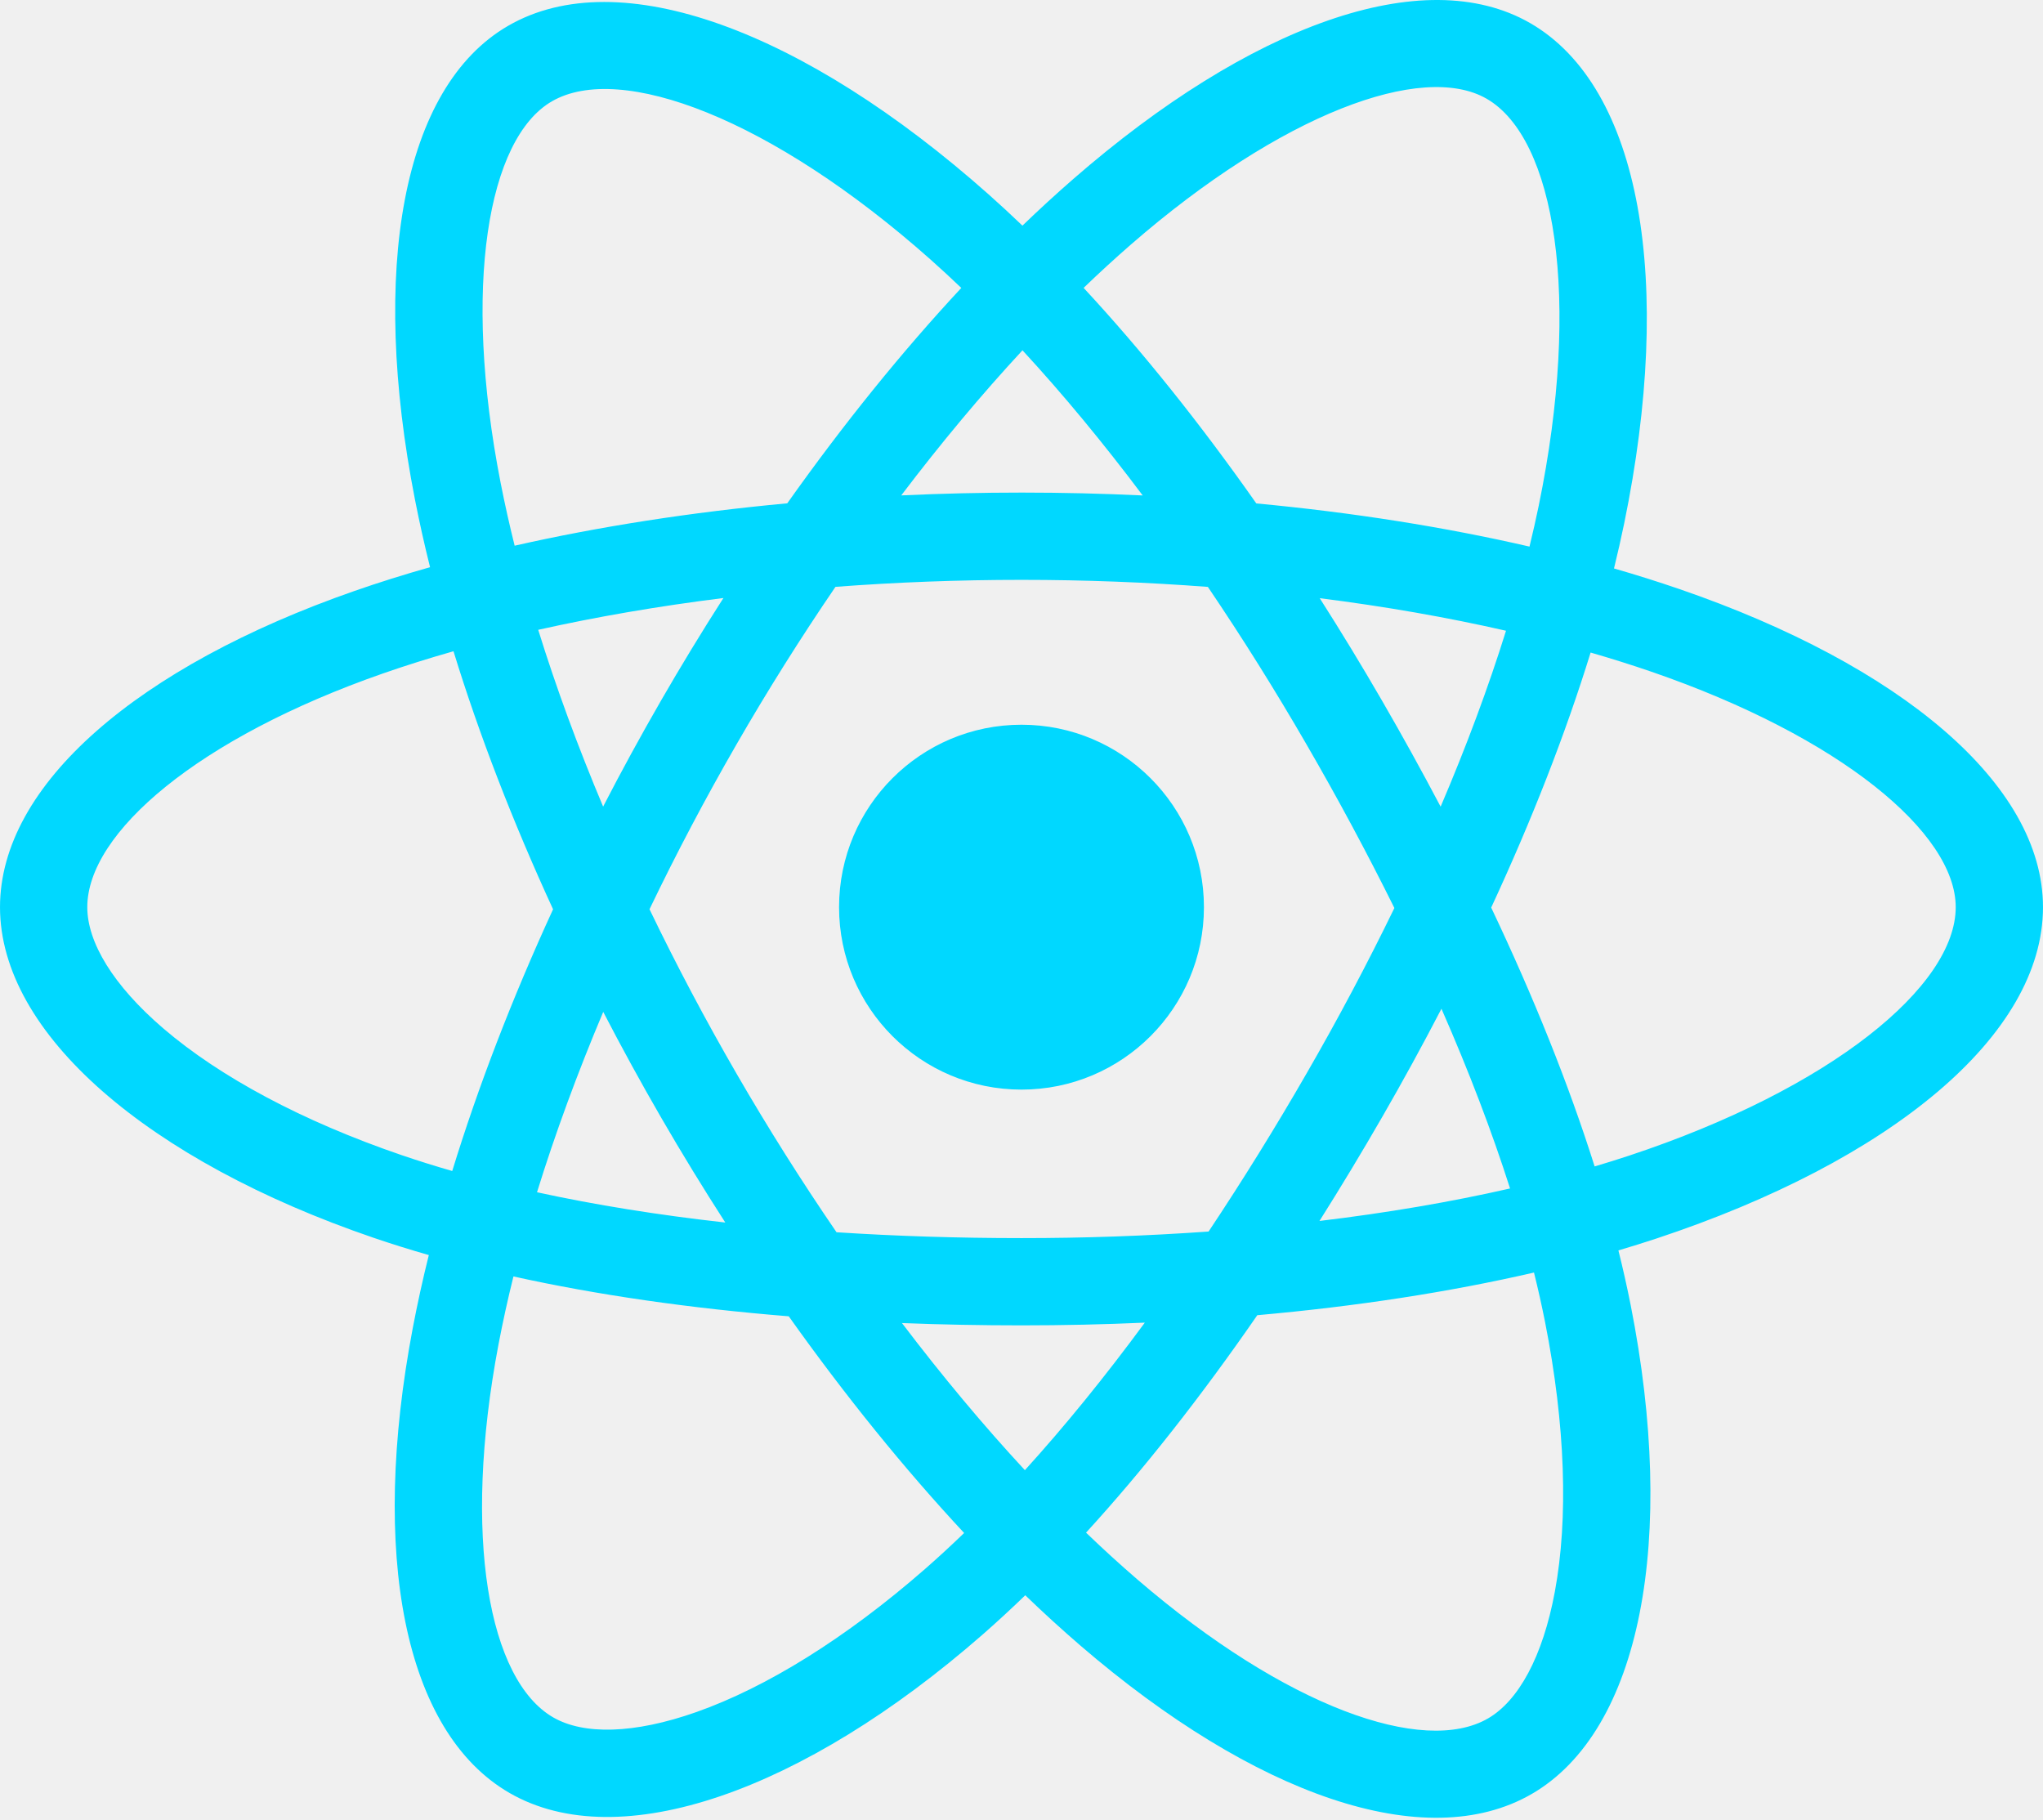
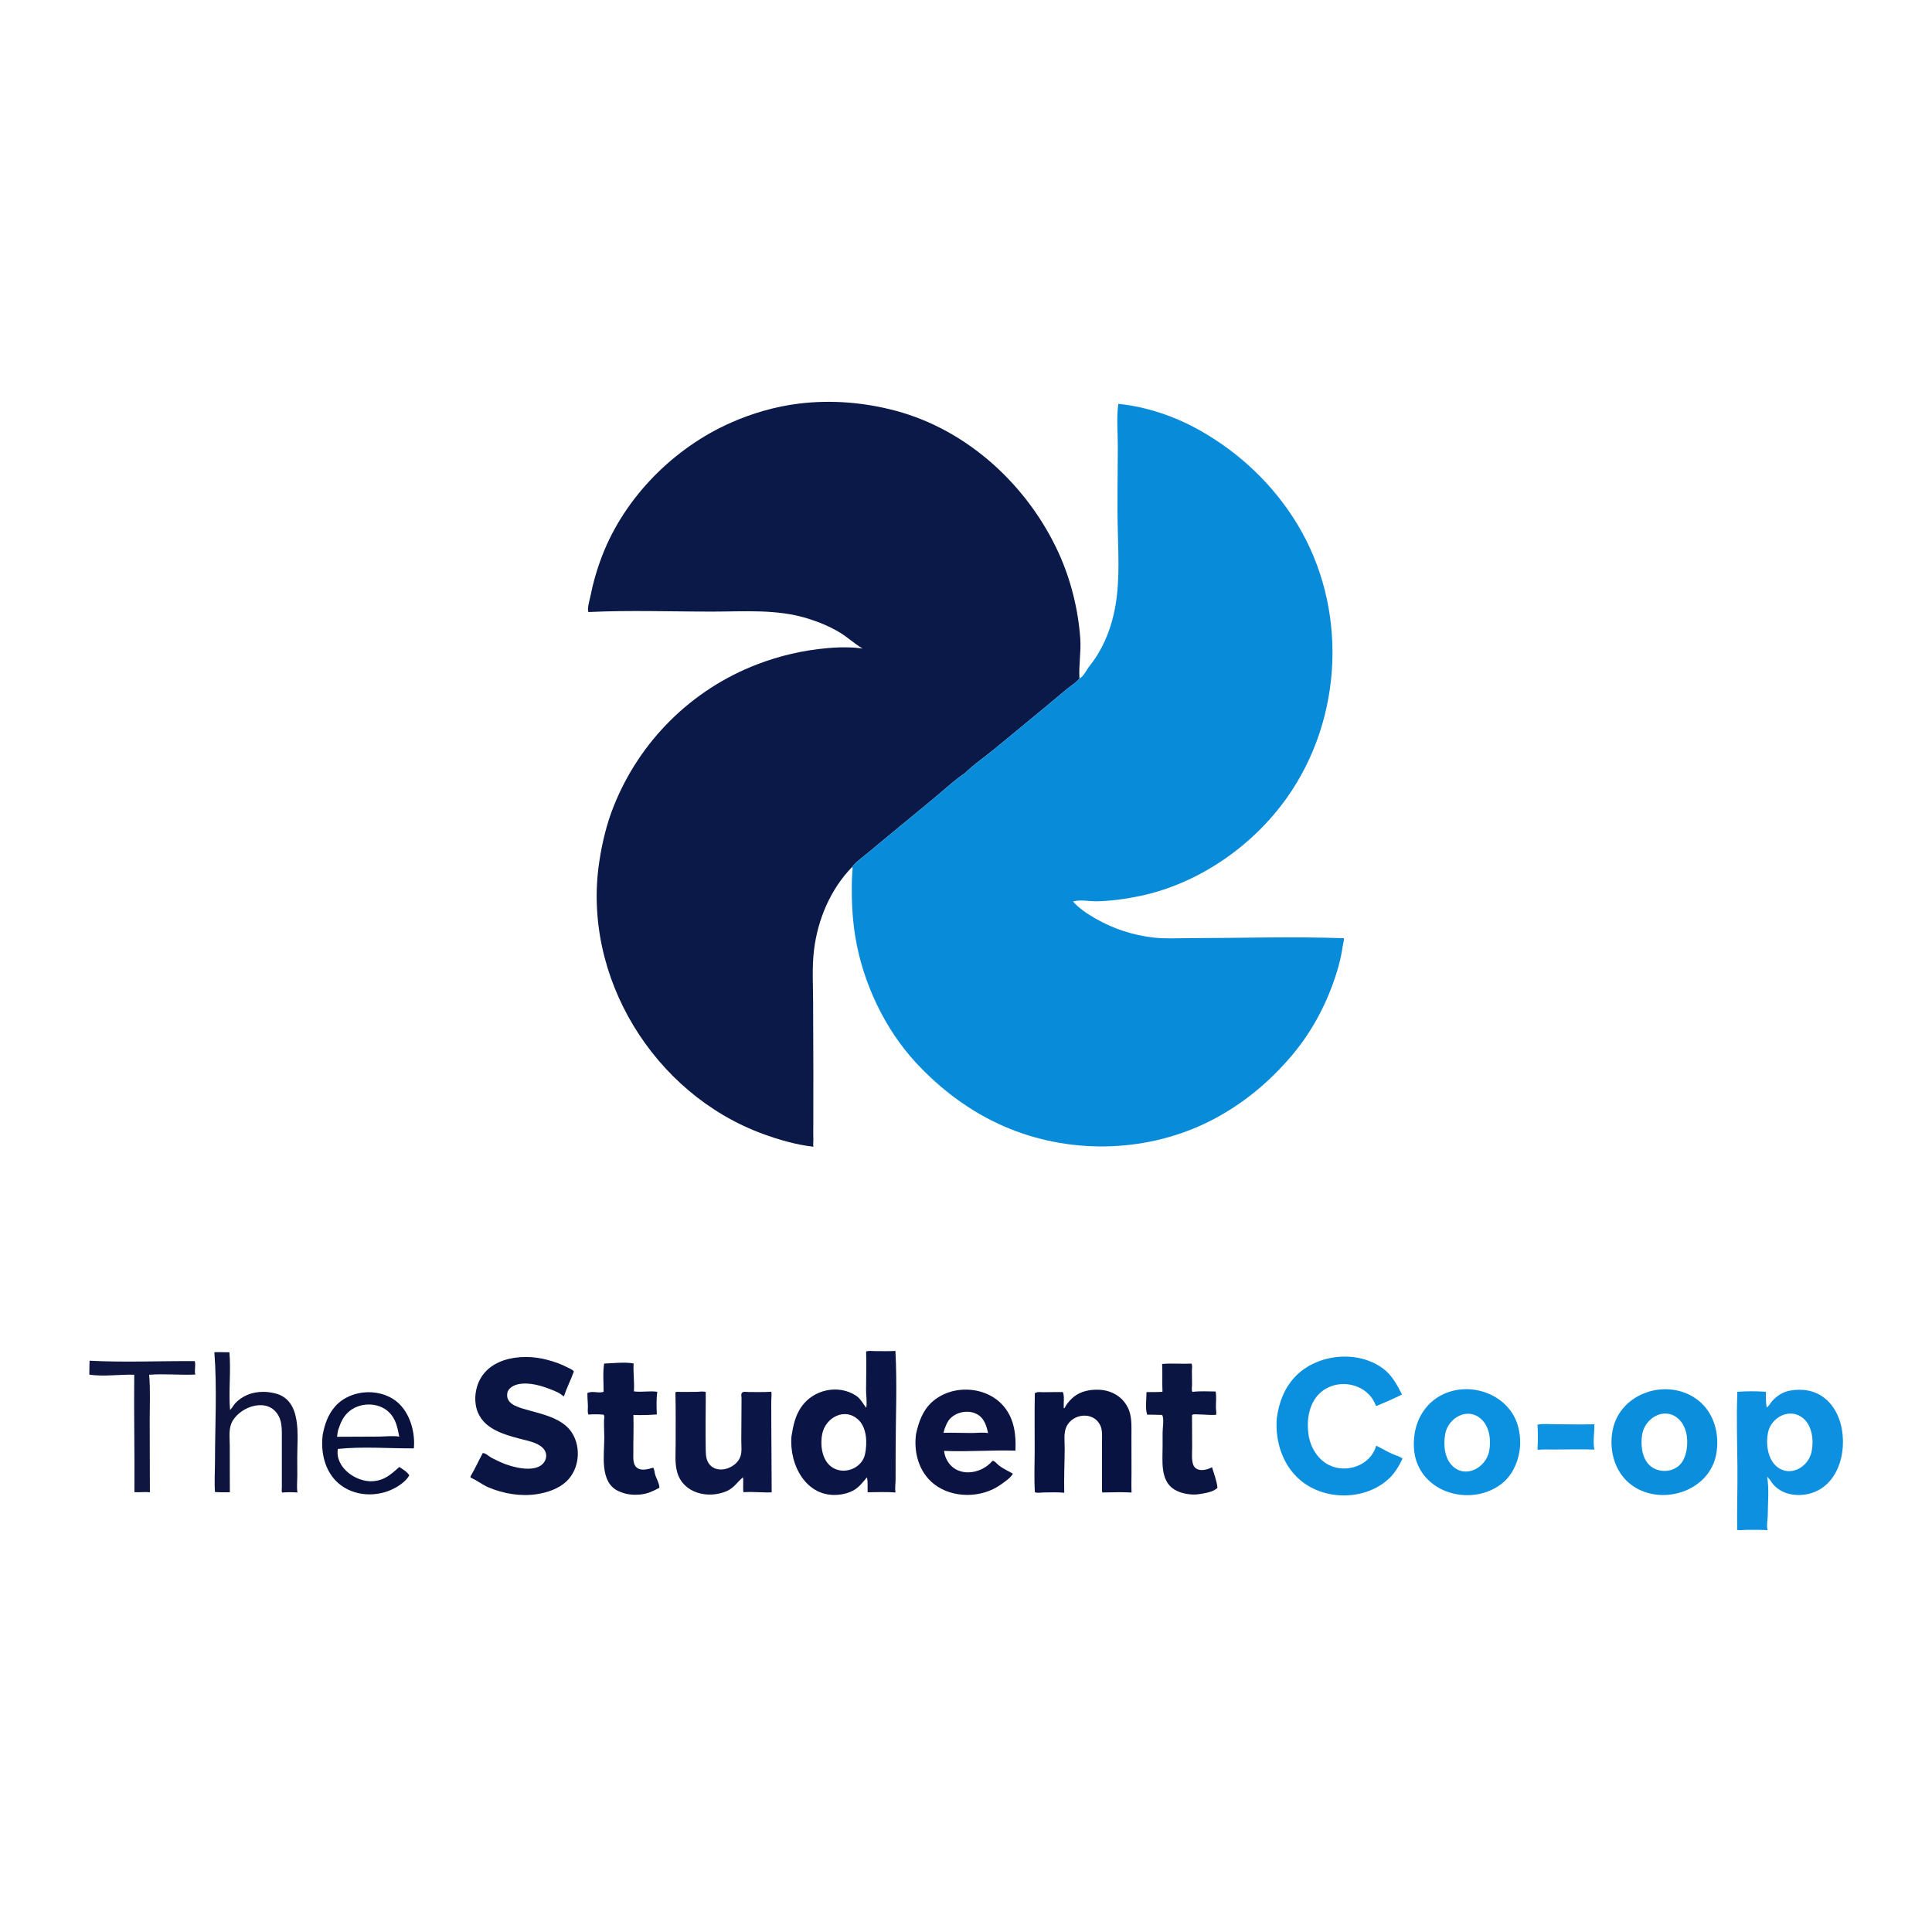
- <svg xmlns="http://www.w3.org/2000/svg" aria-hidden="true" role="img" class="iconify iconify--logos" width="35.93" height="32" preserveAspectRatio="xMidYMid meet" viewBox="0 0 256 228">
-   <path fill="#00D8FF" d="M210.483 73.824a171.49 171.49 0 0 0-8.24-2.597c.465-1.9.893-3.777 1.273-5.621c6.238-30.281 2.16-54.676-11.769-62.708c-13.355-7.7-35.196.329-57.254 19.526a171.23 171.23 0 0 0-6.375 5.848a155.866 155.866 0 0 0-4.241-3.917C100.759 3.829 77.587-4.822 63.673 3.233C50.33 10.957 46.379 33.89 51.995 62.588a170.974 170.974 0 0 0 1.892 8.48c-3.28.932-6.445 1.924-9.474 2.98C17.309 83.498 0 98.307 0 113.668c0 15.865 18.582 31.778 46.812 41.427a145.52 145.52 0 0 0 6.921 2.165a167.467 167.467 0 0 0-2.01 9.138c-5.354 28.2-1.173 50.591 12.134 58.266c13.744 7.926 36.812-.22 59.273-19.855a145.567 145.567 0 0 0 5.342-4.923a168.064 168.064 0 0 0 6.92 6.314c21.758 18.722 43.246 26.282 56.54 18.586c13.731-7.949 18.194-32.003 12.4-61.268a145.016 145.016 0 0 0-1.535-6.842c1.62-.48 3.21-.974 4.76-1.488c29.348-9.723 48.443-25.443 48.443-41.52c0-15.417-17.868-30.326-45.517-39.844Zm-6.365 70.984c-1.4.463-2.836.91-4.3 1.345c-3.24-10.257-7.612-21.163-12.963-32.432c5.106-11 9.31-21.767 12.459-31.957c2.619.758 5.16 1.557 7.61 2.4c23.69 8.156 38.14 20.213 38.14 29.504c0 9.896-15.606 22.743-40.946 31.14Zm-10.514 20.834c2.562 12.94 2.927 24.64 1.23 33.787c-1.524 8.219-4.59 13.698-8.382 15.893c-8.067 4.67-25.32-1.4-43.927-17.412a156.726 156.726 0 0 1-6.437-5.87c7.214-7.889 14.423-17.06 21.459-27.246c12.376-1.098 24.068-2.894 34.671-5.345a134.17 134.17 0 0 1 1.386 6.193ZM87.276 214.515c-7.882 2.783-14.16 2.863-17.955.675c-8.075-4.657-11.432-22.636-6.853-46.752a156.923 156.923 0 0 1 1.869-8.499c10.486 2.32 22.093 3.988 34.498 4.994c7.084 9.967 14.501 19.128 21.976 27.15a134.668 134.668 0 0 1-4.877 4.492c-9.933 8.682-19.886 14.842-28.658 17.94ZM50.35 144.747c-12.483-4.267-22.792-9.812-29.858-15.863c-6.35-5.437-9.555-10.836-9.555-15.216c0-9.322 13.897-21.212 37.076-29.293c2.813-.98 5.757-1.905 8.812-2.773c3.204 10.42 7.406 21.315 12.477 32.332c-5.137 11.18-9.399 22.249-12.634 32.792a134.718 134.718 0 0 1-6.318-1.979Zm12.378-84.26c-4.811-24.587-1.616-43.134 6.425-47.789c8.564-4.958 27.502 2.111 47.463 19.835a144.318 144.318 0 0 1 3.841 3.545c-7.438 7.987-14.787 17.08-21.808 26.988c-12.04 1.116-23.565 2.908-34.161 5.309a160.342 160.342 0 0 1-1.76-7.887Zm110.427 27.268a347.8 347.8 0 0 0-7.785-12.803c8.168 1.033 15.994 2.404 23.343 4.08c-2.206 7.072-4.956 14.465-8.193 22.045a381.151 381.151 0 0 0-7.365-13.322Zm-45.032-43.861c5.044 5.465 10.096 11.566 15.065 18.186a322.04 322.04 0 0 0-30.257-.006c4.974-6.559 10.069-12.652 15.192-18.18ZM82.802 87.83a323.167 323.167 0 0 0-7.227 13.238c-3.184-7.553-5.909-14.98-8.134-22.152c7.304-1.634 15.093-2.97 23.209-3.984a321.524 321.524 0 0 0-7.848 12.897Zm8.081 65.352c-8.385-.936-16.291-2.203-23.593-3.793c2.26-7.3 5.045-14.885 8.298-22.6a321.187 321.187 0 0 0 7.257 13.246c2.594 4.48 5.28 8.868 8.038 13.147Zm37.542 31.03c-5.184-5.592-10.354-11.779-15.403-18.433c4.902.192 9.899.29 14.978.29c5.218 0 10.376-.117 15.453-.343c-4.985 6.774-10.018 12.97-15.028 18.486Zm52.198-57.817c3.422 7.8 6.306 15.345 8.596 22.52c-7.422 1.694-15.436 3.058-23.88 4.071a382.417 382.417 0 0 0 7.859-13.026a347.403 347.403 0 0 0 7.425-13.565Zm-16.898 8.101a358.557 358.557 0 0 1-12.281 19.815a329.4 329.4 0 0 1-23.444.823c-7.967 0-15.716-.248-23.178-.732a310.202 310.202 0 0 1-12.513-19.846h.001a307.41 307.41 0 0 1-10.923-20.627a310.278 310.278 0 0 1 10.89-20.637l-.001.001a307.318 307.318 0 0 1 12.413-19.761c7.613-.576 15.42-.876 23.31-.876H128c7.926 0 15.743.303 23.354.883a329.357 329.357 0 0 1 12.335 19.695a358.489 358.489 0 0 1 11.036 20.54a329.472 329.472 0 0 1-11 20.722Zm22.56-122.124c8.572 4.944 11.906 24.881 6.52 51.026c-.344 1.668-.73 3.367-1.15 5.09c-10.622-2.452-22.155-4.275-34.23-5.408c-7.034-10.017-14.323-19.124-21.64-27.008a160.789 160.789 0 0 1 5.888-5.4c18.9-16.447 36.564-22.941 44.612-18.3ZM128 90.808c12.625 0 22.86 10.235 22.86 22.86s-10.235 22.86-22.86 22.86s-22.86-10.235-22.86-22.86s10.235-22.86 22.86-22.86Z" />
+ <svg xmlns="http://www.w3.org/2000/svg" shape-rendering="geometricPrecision" width="4000" height="4000" viewBox="0 0 814 814">
+   <rect width="100%" height="100%" fill="#FFFFFF" />
+   <path d=" M 37.76 573.3 C 52.455 574.078 67.344 573.368 82.06 573.474 C 82.594 575.272 81.769 577.381 82.295 579.134 C 75.844 579.42 69.271 578.71 62.841 579.222 C 63.394 585.591 63.071 592.102 63.071 598.496 C 63.071 608.579 63.156 618.667 63.151 628.747 C 61.013 628.481 58.783 628.833 56.634 628.685 C 56.763 612.194 56.383 595.677 56.554 579.198 C 50.393 579.025 43.711 580.09 37.628 579.171 C 37.679 577.212 37.631 575.258 37.76 573.3 Z" opacity="1" fill="rgb(15,23,65)" fill-rule="evenodd" />
+   <path d=" M 90.317 569.731 C 92.427 569.588 94.541 569.806 96.655 569.733 C 97.36 577.776 96.265 585.989 96.924 594.035 C 97.8 593.289 98.282 592.156 99.057 591.3 C 100.463 589.747 102.239 588.544 104.157 587.724 C 106.295 586.811 108.605 586.421 110.921 586.42 C 112.628 586.419 114.283 586.662 115.938 587.069 C 127.438 589.899 125.204 605.176 125.237 614.002 C 125.246 616.502 125.255 619.002 125.261 621.502 C 125.268 623.858 124.958 626.492 125.319 628.812 C 123.207 628.669 120.989 628.679 118.88 628.831 C 118.549 628.385 118.745 627.231 118.752 626.664 C 118.775 624.612 118.75 622.557 118.749 620.504 C 118.745 615.664 118.751 610.823 118.745 605.983 C 118.74 602.854 118.923 599.424 117.393 596.575 C 113.09 588.567 101.655 592.326 97.959 598.731 C 96.199 601.781 96.793 605.618 96.804 609 C 96.825 615.573 96.784 622.148 96.848 628.72 C 94.772 628.725 92.642 628.799 90.573 628.627 C 90.281 624.296 90.577 619.85 90.582 615.502 C 90.601 600.344 91.491 584.85 90.317 569.731 Z" opacity="1" fill="rgb(14,20,62)" fill-rule="evenodd" />
+   <path d=" M 135.955 604.605 C 136.777 600.116 138.194 595.936 141.296 592.463 C 148.005 584.95 161.415 584.519 168.473 591.75 C 172.99 596.377 174.972 603.864 174.366 610.236 C 163.81 610.293 152.837 609.37 142.334 610.474 C 141.094 618.313 150.038 624.499 156.971 624.077 C 162.017 623.771 164.714 621.193 168.261 618.067 C 169.65 619.043 171.566 620.083 172.436 621.603 C 171.136 623.977 168.312 625.943 165.958 627.157 C 158.631 630.933 149.007 630.486 142.61 624.956 C 136.862 619.989 135.044 611.882 135.955 604.605 Z M 142.45 602.579 C 142.248 603.496 142.112 604.419 142.011 605.352 C 147.838 605.353 153.678 605.29 159.51 605.274 C 162.277 605.267 165.49 604.828 168.209 605.291 C 167.506 601.593 166.823 597.932 164.041 595.143 C 159.399 590.49 151.016 590.701 146.399 595.292 C 144.283 597.397 143.371 599.825 142.45 602.579 Z" opacity="1" fill="rgb(9,17,61)" fill-rule="evenodd" />
+   <path d=" M 198.235 622.058 C 200.129 618.841 201.647 615.475 203.407 612.196 C 204.667 612.213 205.944 613.588 207.059 614.175 C 209.679 615.555 212.306 616.805 215.167 617.616 C 218.72 618.623 223.283 619.507 226.827 618.015 C 230.024 616.669 231.379 612.723 228.697 610.059 C 226.297 607.673 222.233 607.028 219.102 606.205 C 211.008 604.077 201.927 601.318 200.43 591.81 C 200.11 589.775 200.207 587.56 200.65 585.549 C 203.583 572.202 219.147 569.905 230.428 572.889 C 233.416 573.68 236.418 574.675 239.142 576.156 C 239.773 576.499 241.581 577.18 241.765 577.876 C 240.514 581.389 238.784 584.702 237.603 588.248 C 237.448 588.436 236.163 587.291 235.887 587.13 C 234.859 586.532 233.74 586.07 232.64 585.624 C 228.351 583.886 223.218 582.295 218.551 583.166 C 216.633 583.524 214.083 584.797 213.74 586.938 C 213.064 591.144 217.248 592.567 220.449 593.538 C 227.303 595.618 236.761 597.101 240.951 603.613 C 245.021 609.937 244.085 619.231 238.454 624.335 C 235.173 627.31 230.668 628.809 226.372 629.497 C 219.491 630.597 212.104 629.36 205.736 626.629 C 203.131 625.512 200.834 623.609 198.272 622.557 C 198.26 622.391 198.248 622.224 198.235 622.058 Z" opacity="1" fill="rgb(10,21,67)" fill-rule="evenodd" />
+   <path d=" M 247.498 587.608 C 247.489 587.385 247.481 587.161 247.473 586.938 C 249.624 585.842 252.154 587.164 254.302 586.409 C 254.339 582.539 253.921 578.327 254.546 574.502 C 258.446 574.374 263.11 573.768 266.958 574.452 C 266.737 578.365 267.339 582.342 267.082 586.223 C 270.314 586.668 273.693 585.909 276.92 586.401 C 276.495 589.53 276.608 592.79 276.746 595.934 C 273.522 596.184 270.103 596.31 266.867 596.14 C 267.036 601.418 266.8 606.744 266.837 612.03 C 266.851 614.003 266.556 616.858 268.217 618.274 C 270.147 619.92 273.062 618.988 275.198 618.366 C 275.678 618.873 275.775 620.317 275.952 621.008 C 276.4 622.755 277.869 625.065 277.819 626.837 C 275.243 628.22 272.984 629.316 270.013 629.644 C 268.277 629.836 266.521 629.838 264.793 629.557 C 263.334 629.32 261.917 628.856 260.572 628.243 C 252.495 624.566 254.62 612.887 254.603 605.751 C 254.598 603.341 254.436 600.896 254.489 598.496 C 254.505 597.732 254.86 596.593 254.268 596.022 C 252.176 595.839 250.014 595.846 247.918 595.988 C 247.465 595.029 247.699 593.706 247.698 592.656 C 247.697 590.973 247.474 589.283 247.498 587.608 Z" opacity="1" fill="rgb(9,20,66)" fill-rule="evenodd" />
+   <path d=" M 454.805 285.835 C 453.569 287.547 451.5 288.668 449.888 289.998 C 446.902 292.462 443.965 294.985 440.977 297.447 C 433.789 303.37 426.599 309.292 419.421 315.227 C 415.162 318.748 410.47 321.9 406.519 325.768 C 402.613 328.38 399.004 331.667 395.423 334.703 C 389.396 339.812 383.217 344.741 377.156 349.81 C 373.352 352.99 369.485 356.096 365.702 359.302 C 363.447 361.213 360.778 362.959 358.967 365.318 C 349.872 374.748 344.546 387.334 342.966 400.243 C 342.092 407.386 342.549 414.606 342.584 421.778 C 342.633 431.685 342.668 441.593 342.685 451.501 C 342.698 458.834 342.679 466.167 342.669 473.5 C 342.665 475.831 342.609 478.17 342.686 480.5 C 342.712 481.269 342.482 482.454 342.745 483.149 C 335.554 482.35 328.128 480.208 321.35 477.716 C 275.491 460.859 245.075 411.536 252.517 362.881 C 253.721 355.005 255.564 347.258 258.506 339.841 C 269.433 312.282 291.304 290.555 318.997 279.914 C 328.555 276.242 338.36 273.988 348.562 273.071 C 351.87 272.773 355.187 272.653 358.505 272.792 C 359.58 272.837 360.589 272.876 361.648 273.037 C 361.704 273.046 362.684 273.129 362.748 273.133 C 362.939 273.146 363.377 273.354 363.322 273.171 C 360.042 271.259 357.244 268.58 353.981 266.587 C 349.681 263.96 345.041 262.063 340.238 260.573 C 327.393 256.59 313.758 257.66 300.498 257.679 C 283.035 257.705 265.406 257.025 247.968 257.87 C 247.226 256.806 248.396 252.943 248.653 251.664 C 249.882 245.552 251.536 239.731 253.797 233.917 C 263.361 209.333 283.938 188.706 307.93 178.091 C 316.959 174.097 326.797 171.241 336.611 170.046 C 350.293 168.38 364.182 169.528 377.481 173.094 C 407.805 181.226 432.977 204.555 445.946 232.773 C 451.101 243.989 454.272 256.717 455.144 269.021 C 455.541 274.631 454.448 280.281 454.805 285.835 Z" opacity="1" fill="rgb(11,25,73)" fill-rule="evenodd" />
+   <path d=" M 284.937 586.434 C 287.791 586.463 290.654 586.445 293.51 586.419 C 294.631 586.409 296.292 586.09 297.335 586.494 C 297.418 591.154 297.255 595.837 297.275 600.502 C 297.288 603.669 297.273 606.837 297.333 610.003 C 297.369 611.949 297.301 614.099 298.216 615.878 C 301.2 621.677 309.967 618.969 311.9 613.815 C 312.676 611.745 312.327 609.174 312.326 607.007 C 312.323 602.505 312.364 598.004 312.404 593.502 C 312.418 592.002 312.428 590.501 312.428 589.001 C 312.428 588.514 312.22 587.483 312.436 587.053 C 312.923 586.08 314.592 586.491 315.507 586.493 C 318.619 586.498 321.84 586.577 324.942 586.381 C 325.225 587.625 324.941 589.208 324.947 590.501 C 324.961 593.67 324.968 596.839 324.971 600.007 C 324.981 609.592 325.137 619.179 325.123 628.764 C 321.177 628.947 317.199 628.403 313.244 628.703 C 312.886 626.634 313.346 624.472 313.026 622.417 C 310.51 624.535 309.172 627.024 305.913 628.361 C 298.159 631.54 287.905 629.141 285.341 620.377 C 284.244 616.628 284.672 612.366 284.666 608.507 C 284.653 601.233 284.752 593.943 284.569 586.673 C 284.692 586.593 284.815 586.513 284.937 586.434 Z" opacity="1" fill="rgb(11,22,70)" fill-rule="evenodd" />
+   <path d=" M 333.474 605.113 C 334.201 600.64 335.042 596.39 337.733 592.603 C 342.776 585.505 352.989 583.201 360.433 587.871 C 362.593 589.226 363.484 591.252 364.963 593.17 C 365.384 590.826 364.874 587.91 364.892 585.497 C 364.932 580.15 365.084 574.767 364.918 569.424 C 366.103 568.986 367.541 569.252 368.789 569.256 C 371.613 569.265 374.445 569.322 377.266 569.187 C 378.015 583.208 377.378 597.457 377.351 611.5 C 377.343 615.499 377.348 619.499 377.333 623.499 C 377.326 625.13 376.964 627.238 377.322 628.803 C 373.431 628.53 369.48 628.702 365.583 628.725 C 365.409 626.691 365.747 624.391 365.266 622.434 C 363.439 624.61 361.875 626.744 359.305 628.089 C 357.506 629.03 355.486 629.547 353.476 629.76 C 339.673 631.223 332.388 617.047 333.474 605.113 Z M 346.43 604.089 C 345.507 608.535 346.209 614.643 349.904 617.698 C 354.912 621.838 363.106 618.966 364.458 612.694 C 365.42 608.234 365.291 601.751 361.815 598.345 C 356.1 592.743 347.874 597.139 346.43 604.089 Z" opacity="1" fill="rgb(10,21,69)" fill-rule="evenodd" />
+   <path d=" M 454.805 285.835 C 456.59 285.06 457.883 282.036 459.111 280.51 C 464.219 274.164 467.499 266.516 469.286 258.606 C 471.809 247.438 471.281 235.882 470.974 224.499 C 470.645 212.353 470.942 200.151 470.955 187.999 C 470.961 182.177 470.375 175.919 471.177 170.149 C 483.267 171.392 495.163 175.46 505.725 181.444 C 522.413 190.898 536.483 204.249 546.474 220.663 C 567.956 255.959 566.046 302.53 542.173 336.157 C 527.692 356.554 504.989 372.305 480.373 377.488 C 474.433 378.739 468.291 379.583 462.222 379.739 C 459.191 379.817 454.962 378.895 452.101 379.849 C 454.665 382.769 458.176 385.067 461.53 386.992 C 469.143 391.361 477.361 394.028 486.089 395.033 C 490.691 395.563 495.383 395.29 500.005 395.28 C 522.03 395.232 544.208 394.528 566.216 395.293 C 566.286 396.452 565.825 397.769 565.666 398.928 C 565.177 402.497 564.3 406.12 563.235 409.56 C 559.302 422.255 553.165 434.089 544.622 444.306 C 534.506 456.405 522.082 466.51 507.789 473.311 C 481.484 485.827 449.933 486.209 423.225 474.65 C 408.929 468.462 396.484 459.141 385.933 447.764 C 372.656 433.446 363.517 413.879 360.36 394.674 C 359.173 387.45 358.796 380.117 358.876 372.798 C 358.897 370.884 358.997 368.952 359.126 367.044 C 359.161 366.529 359.412 365.67 358.967 365.318 C 360.778 362.959 363.447 361.213 365.702 359.302 C 369.485 356.096 373.352 352.99 377.156 349.81 C 383.217 344.741 389.396 339.812 395.423 334.703 C 399.004 331.667 402.613 328.38 406.519 325.768 C 410.47 321.9 415.162 318.748 419.421 315.227 C 426.599 309.292 433.789 303.37 440.977 297.447 C 443.965 294.985 446.902 292.462 449.888 289.998 C 451.5 288.668 453.569 287.547 454.805 285.835 Z" opacity="1" fill="rgb(8,140,217)" fill-rule="evenodd" />
+   <path d=" M 385.966 604.098 C 387.065 599.148 388.728 594.317 392.6 590.788 C 401.168 582.978 416.061 583.85 423.284 592.992 C 427.41 598.213 428.128 604.751 427.827 611.189 C 417.832 610.892 407.743 611.743 397.759 611.292 C 397.92 612.654 398.295 613.91 398.941 615.122 C 402.982 622.704 413.33 621.319 418.143 615.49 C 418.983 615.357 420.056 616.781 420.728 617.316 C 422.609 618.817 424.716 619.709 426.767 620.891 C 425.71 622.767 423.262 624.339 421.536 625.57 C 413.561 631.258 401.255 631.389 393.49 625.246 C 387.143 620.225 384.876 611.921 385.966 604.098 Z M 397.957 602.07 C 397.822 602.611 397.667 603.146 397.516 603.682 C 401.5 603.568 405.518 603.767 409.506 603.759 C 411.652 603.755 414.198 603.389 416.295 603.799 C 415.788 601.363 414.98 598.549 413.046 596.821 C 409.553 593.7 403.582 594.379 400.402 597.595 C 399.128 598.883 398.618 600.437 397.957 602.07 Z" opacity="1" fill="rgb(10,19,66)" fill-rule="evenodd" />
+   <path d=" M 435.989 587.606 C 435.986 587.427 435.983 587.249 435.979 587.071 C 436.904 586.248 438.287 586.573 439.499 586.571 C 442.272 586.565 445.045 586.478 447.818 586.507 C 448.568 588.434 448.044 591.212 448.185 593.283 C 448.668 593.448 448.883 592.532 449.084 592.22 C 449.989 590.814 451.165 589.531 452.464 588.481 C 455.424 586.089 459.429 585.37 463.146 585.538 C 469.174 585.811 474.338 589.366 476.026 595.259 C 476.907 598.335 476.692 601.93 476.699 605.099 C 476.711 610.234 476.727 615.369 476.728 620.504 C 476.728 623.274 476.633 626.069 476.749 628.835 C 472.687 628.598 468.584 628.768 464.523 628.819 C 464.155 628.411 464.322 627.559 464.312 627.01 C 464.28 625.175 464.286 623.34 464.287 621.505 C 464.288 616.856 464.304 612.207 464.299 607.558 C 464.296 605.226 464.577 602.491 463.484 600.347 C 460.529 594.55 451.942 595.538 449.318 601.096 C 448.046 603.79 448.603 607.519 448.582 610.433 C 448.538 616.588 448.241 622.783 448.39 628.932 C 445.558 628.65 442.64 628.797 439.795 628.805 C 438.744 628.808 436.91 629.177 436.018 628.685 C 435.66 622.822 435.921 616.872 435.939 610.997 C 435.964 603.211 435.828 595.381 435.989 587.606 Z" opacity="1" fill="rgb(9,19,65)" fill-rule="evenodd" />
+   <path d=" M 483.036 586.542 C 485.265 586.433 487.569 586.621 489.783 586.39 C 489.598 582.484 489.823 578.569 489.64 574.662 C 493.751 574.312 497.892 574.717 502.006 574.527 C 502.446 575.323 502.176 576.607 502.175 577.492 C 502.173 579.495 502.259 581.497 502.234 583.5 C 502.224 584.259 501.947 585.887 502.396 586.435 C 505.592 586.026 508.952 586.255 512.17 586.274 C 512.608 588.467 512.239 590.992 512.293 593.23 C 512.31 593.945 512.634 595.493 512.322 596.114 C 509.956 596.291 507.398 595.944 505.006 595.931 C 504.177 595.926 502.93 595.694 502.224 596.174 C 502.274 600.667 502.248 605.165 502.281 609.659 C 502.298 611.942 501.976 614.605 502.631 616.817 C 503.684 620.378 508.147 619.594 510.652 618.173 C 511.44 620.82 512.717 624.137 512.946 626.865 C 511.026 628.688 508.1 629.009 505.626 629.46 C 503.629 629.823 501.536 629.735 499.547 629.337 C 497.847 628.997 496.19 628.441 494.71 627.523 C 488.749 623.827 489.838 615.391 489.834 609.417 C 489.833 607.446 489.834 605.476 489.835 603.505 C 489.837 601.55 490.53 597.881 489.67 596.151 C 487.566 596.139 485.441 595.985 483.34 596.058 C 482.414 593.33 483.087 589.419 483.036 586.542 Z" opacity="1" fill="rgb(10,21,66)" fill-rule="evenodd" />
+   <path d=" M 537.941 597.605 C 538.802 591.07 541.044 584.896 545.673 580.033 C 554.851 570.392 572.078 568.594 582.836 576.688 C 586.53 579.467 588.657 583.525 590.709 587.558 C 587.942 588.81 585.301 590.215 582.446 591.287 C 581.592 591.608 580.599 592.301 579.685 592.298 C 576.301 582.647 563.21 580.184 555.991 587.063 C 551.368 591.469 550.434 598.582 551.339 604.61 C 552.112 609.758 555.168 614.855 559.896 617.238 C 567.324 620.982 577.602 617.375 579.801 609.103 C 582.148 610.185 584.355 611.568 586.734 612.627 C 588.03 613.203 589.882 613.625 590.928 614.582 C 589.477 617.561 587.761 620.55 585.331 622.852 C 575.493 632.174 558.512 632.402 548.111 623.859 C 540.446 617.563 537.167 607.289 537.941 597.605 Z" opacity="1" fill="rgb(11,144,223)" fill-rule="evenodd" />
+   <path d=" M 595.939 604.593 C 596.807 598.049 600.299 592.063 605.972 588.568 C 618.273 580.989 636.164 587.124 639.7 601.368 C 640.495 604.569 640.721 607.992 640.226 611.265 C 639.398 616.734 636.819 622.069 632.315 625.422 C 620.595 634.146 601.504 629.969 596.726 615.487 C 595.587 612.035 595.465 608.168 595.939 604.593 Z M 608.918 604.093 C 608.08 608.568 608.535 614.409 612.039 617.708 C 617.803 623.133 626.105 618.137 627.42 611.433 C 628.316 606.859 627.627 601.04 623.951 597.784 C 618.197 592.687 610.167 597.429 608.918 604.093 Z" opacity="1" fill="rgb(12,144,224)" fill-rule="evenodd" />
+   <path d=" M 647.78 600.262 C 650.197 599.715 653.03 600.076 655.51 600.077 C 660.908 600.078 666.332 600.239 671.727 600.064 C 671.875 603.451 671.021 607.455 671.769 610.752 C 665.866 610.499 659.912 610.739 654.003 610.716 C 652.486 610.71 650.964 610.649 649.448 610.727 C 648.924 610.755 648.236 610.962 647.782 610.657 C 647.989 607.227 648.012 603.69 647.78 600.262 Z" opacity="1" fill="rgb(14,147,226)" fill-rule="evenodd" />
+   <path d=" M 679.442 602.582 C 682.566 586.568 702.921 580.129 715.528 590.016 C 722.305 595.331 724.623 604.551 723.082 612.761 C 720.272 627.731 701.77 634.175 689.213 626.869 C 680.798 621.973 677.641 611.81 679.442 602.582 Z M 691.946 604.096 C 691.143 608.418 691.643 614.252 695.062 617.401 C 698.488 620.558 704.271 620.523 707.642 617.267 C 709.329 615.637 710.196 613.179 710.596 610.922 C 711.384 606.48 710.644 600.853 707.067 597.697 C 701.279 592.59 693.191 597.391 691.946 604.096 Z" opacity="1" fill="rgb(11,143,221)" fill-rule="evenodd" />
+   <path d=" M 731.957 587.613 C 732.018 586.952 732.007 587.357 731.9 586.4 C 735.839 586.115 740.072 586.115 744.013 586.379 C 743.998 588.466 743.933 590.99 744.372 593.027 C 745.366 592.335 745.878 591.153 746.682 590.269 C 748.654 588.098 751.106 586.497 754.017 585.928 C 756.586 585.426 759.257 585.387 761.83 585.887 C 769.045 587.287 773.701 593.082 775.523 599.935 C 778.728 611.994 774.063 628.073 759.959 629.769 C 757.872 630.02 755.749 629.9 753.708 629.394 C 751.252 628.784 748.851 627.418 747.183 625.505 C 746.308 624.503 745.551 623.027 744.54 622.205 C 745.44 627.461 744.816 633.176 744.797 638.503 C 744.792 640.135 744.176 643.229 744.763 644.686 C 741.855 644.523 738.917 644.566 736.003 644.563 C 734.744 644.562 733.119 644.874 731.913 644.574 C 731.812 635.783 732.084 626.98 732.021 618.186 C 731.949 608.02 731.579 597.772 731.957 587.613 Z M 744.901 603.584 C 743.96 608.207 744.702 614.568 748.48 617.803 C 754.126 622.638 761.915 618.189 763.263 611.644 C 764.215 607.022 763.617 600.984 759.881 597.691 C 754.36 592.825 746.246 596.973 744.901 603.584 Z" opacity="1" fill="rgb(13,144,223)" fill-rule="evenodd" />
</svg>
